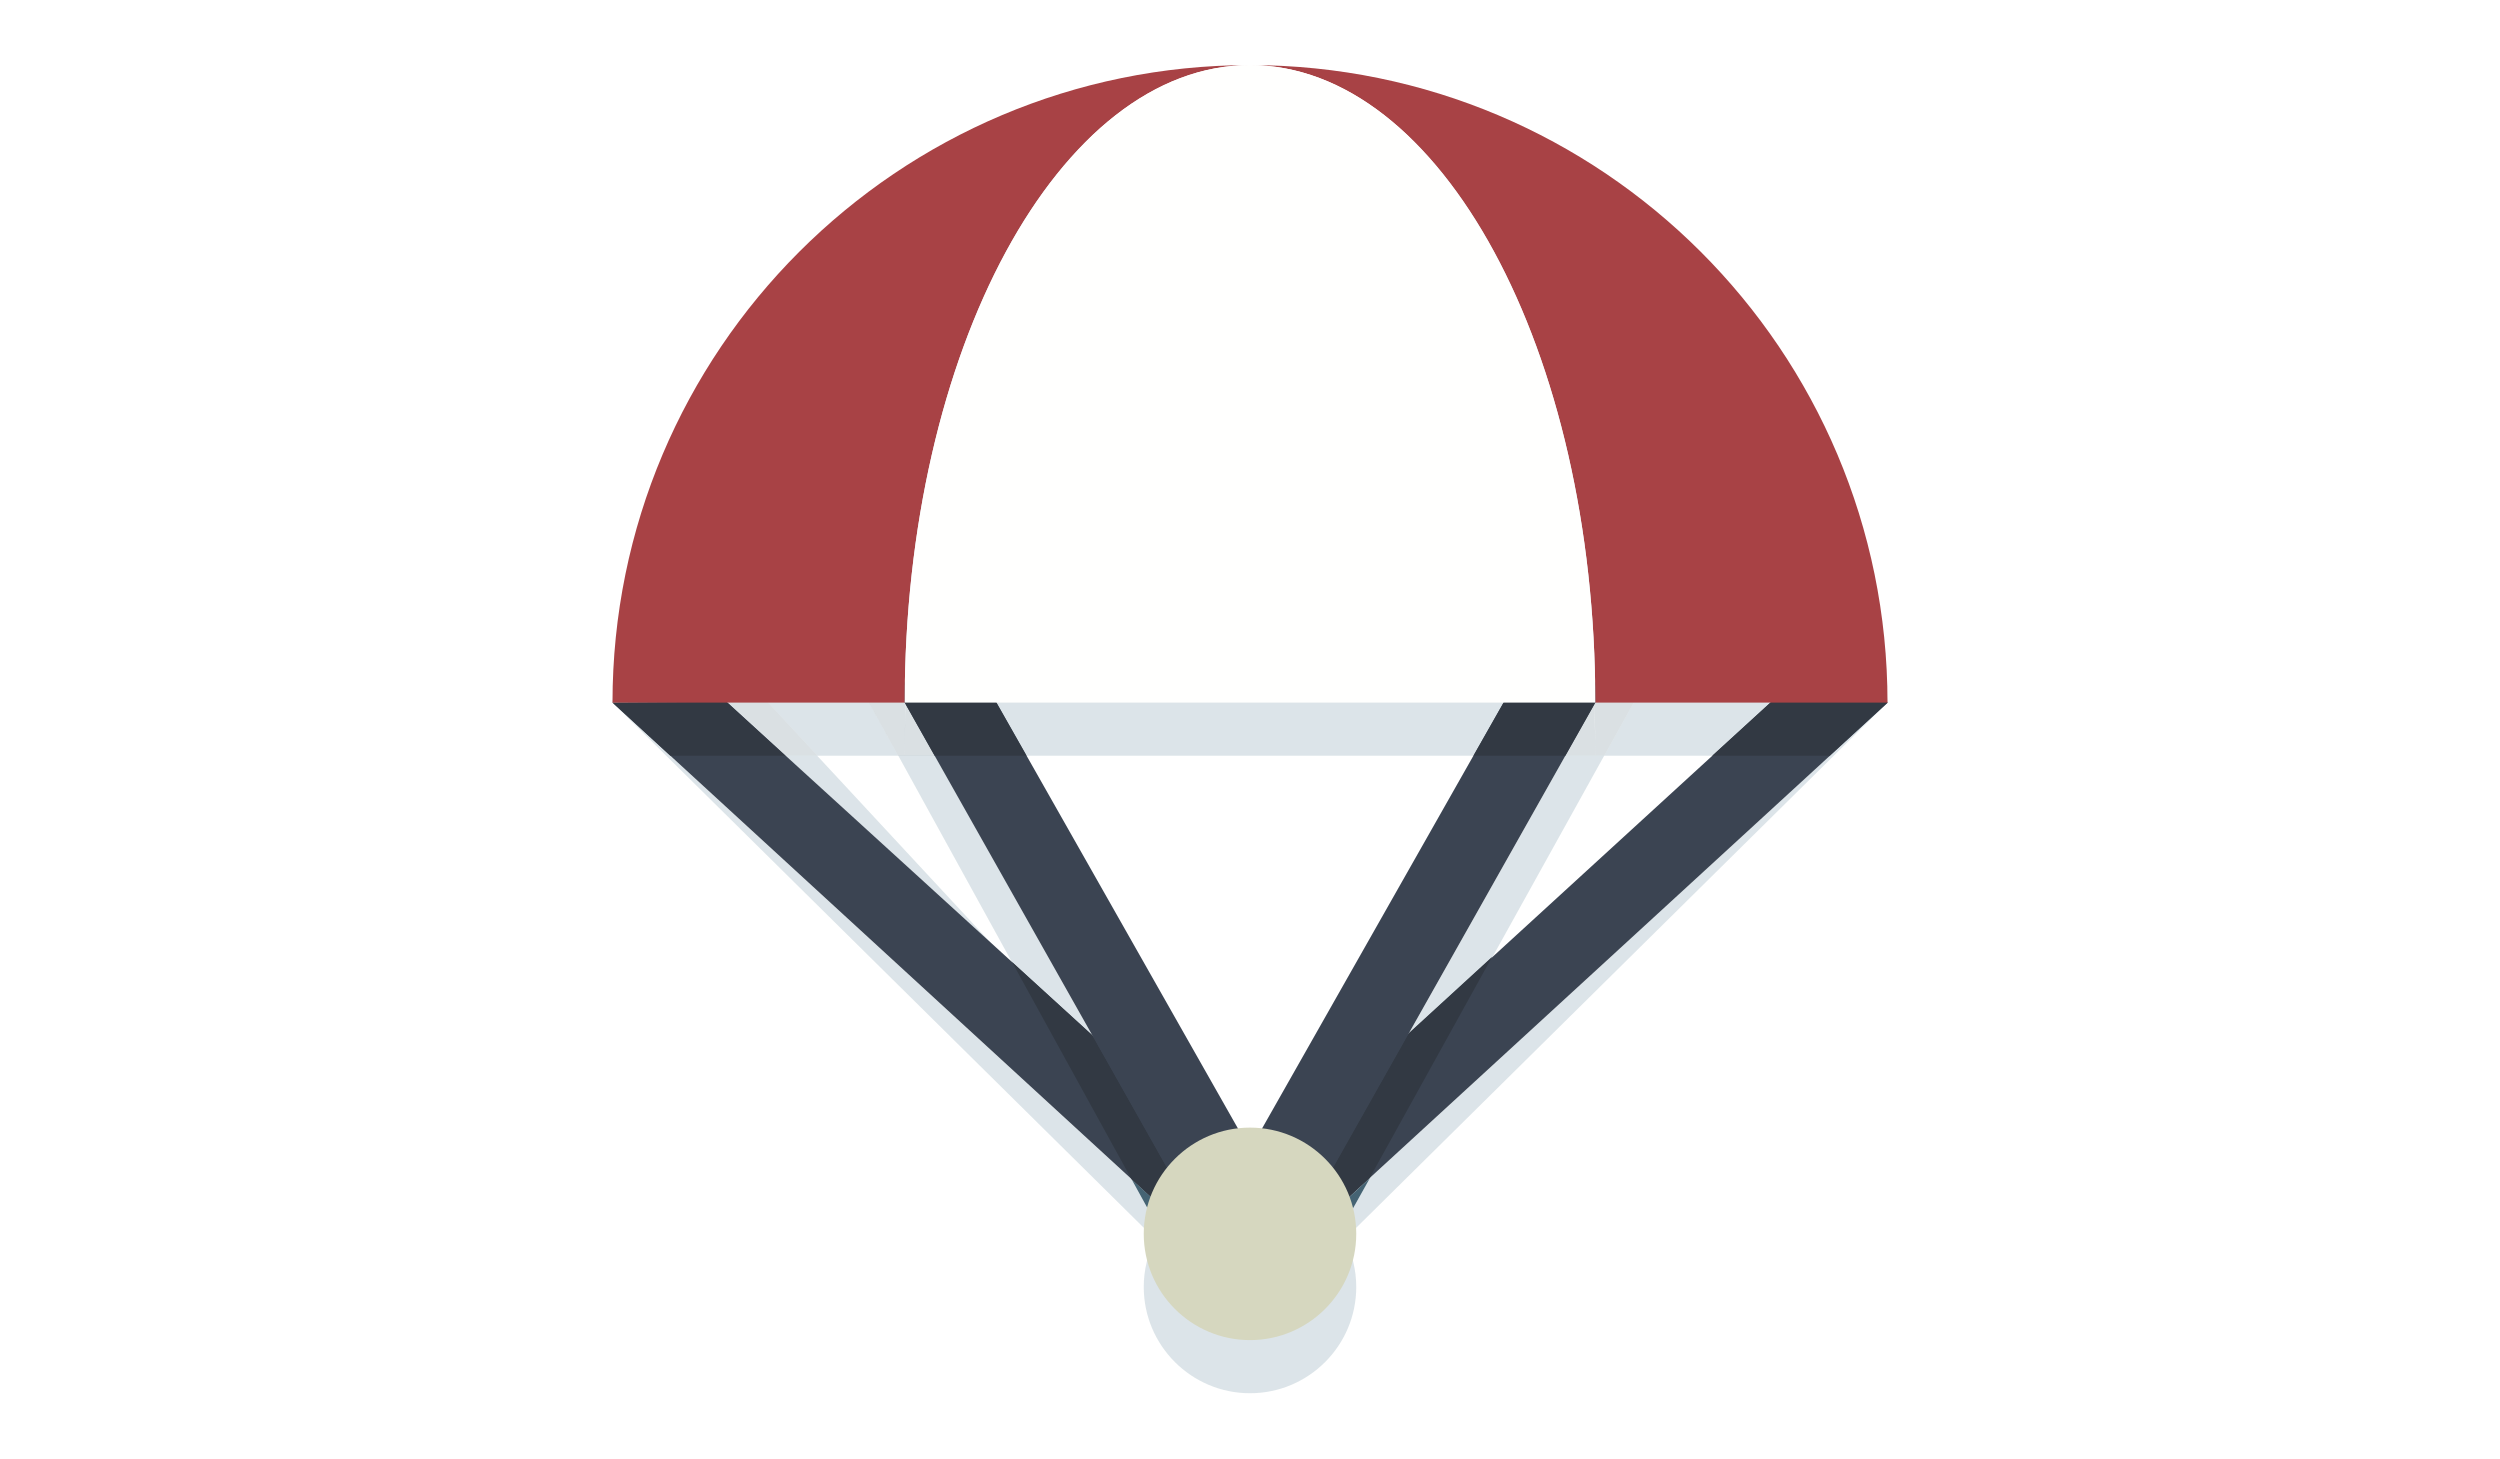
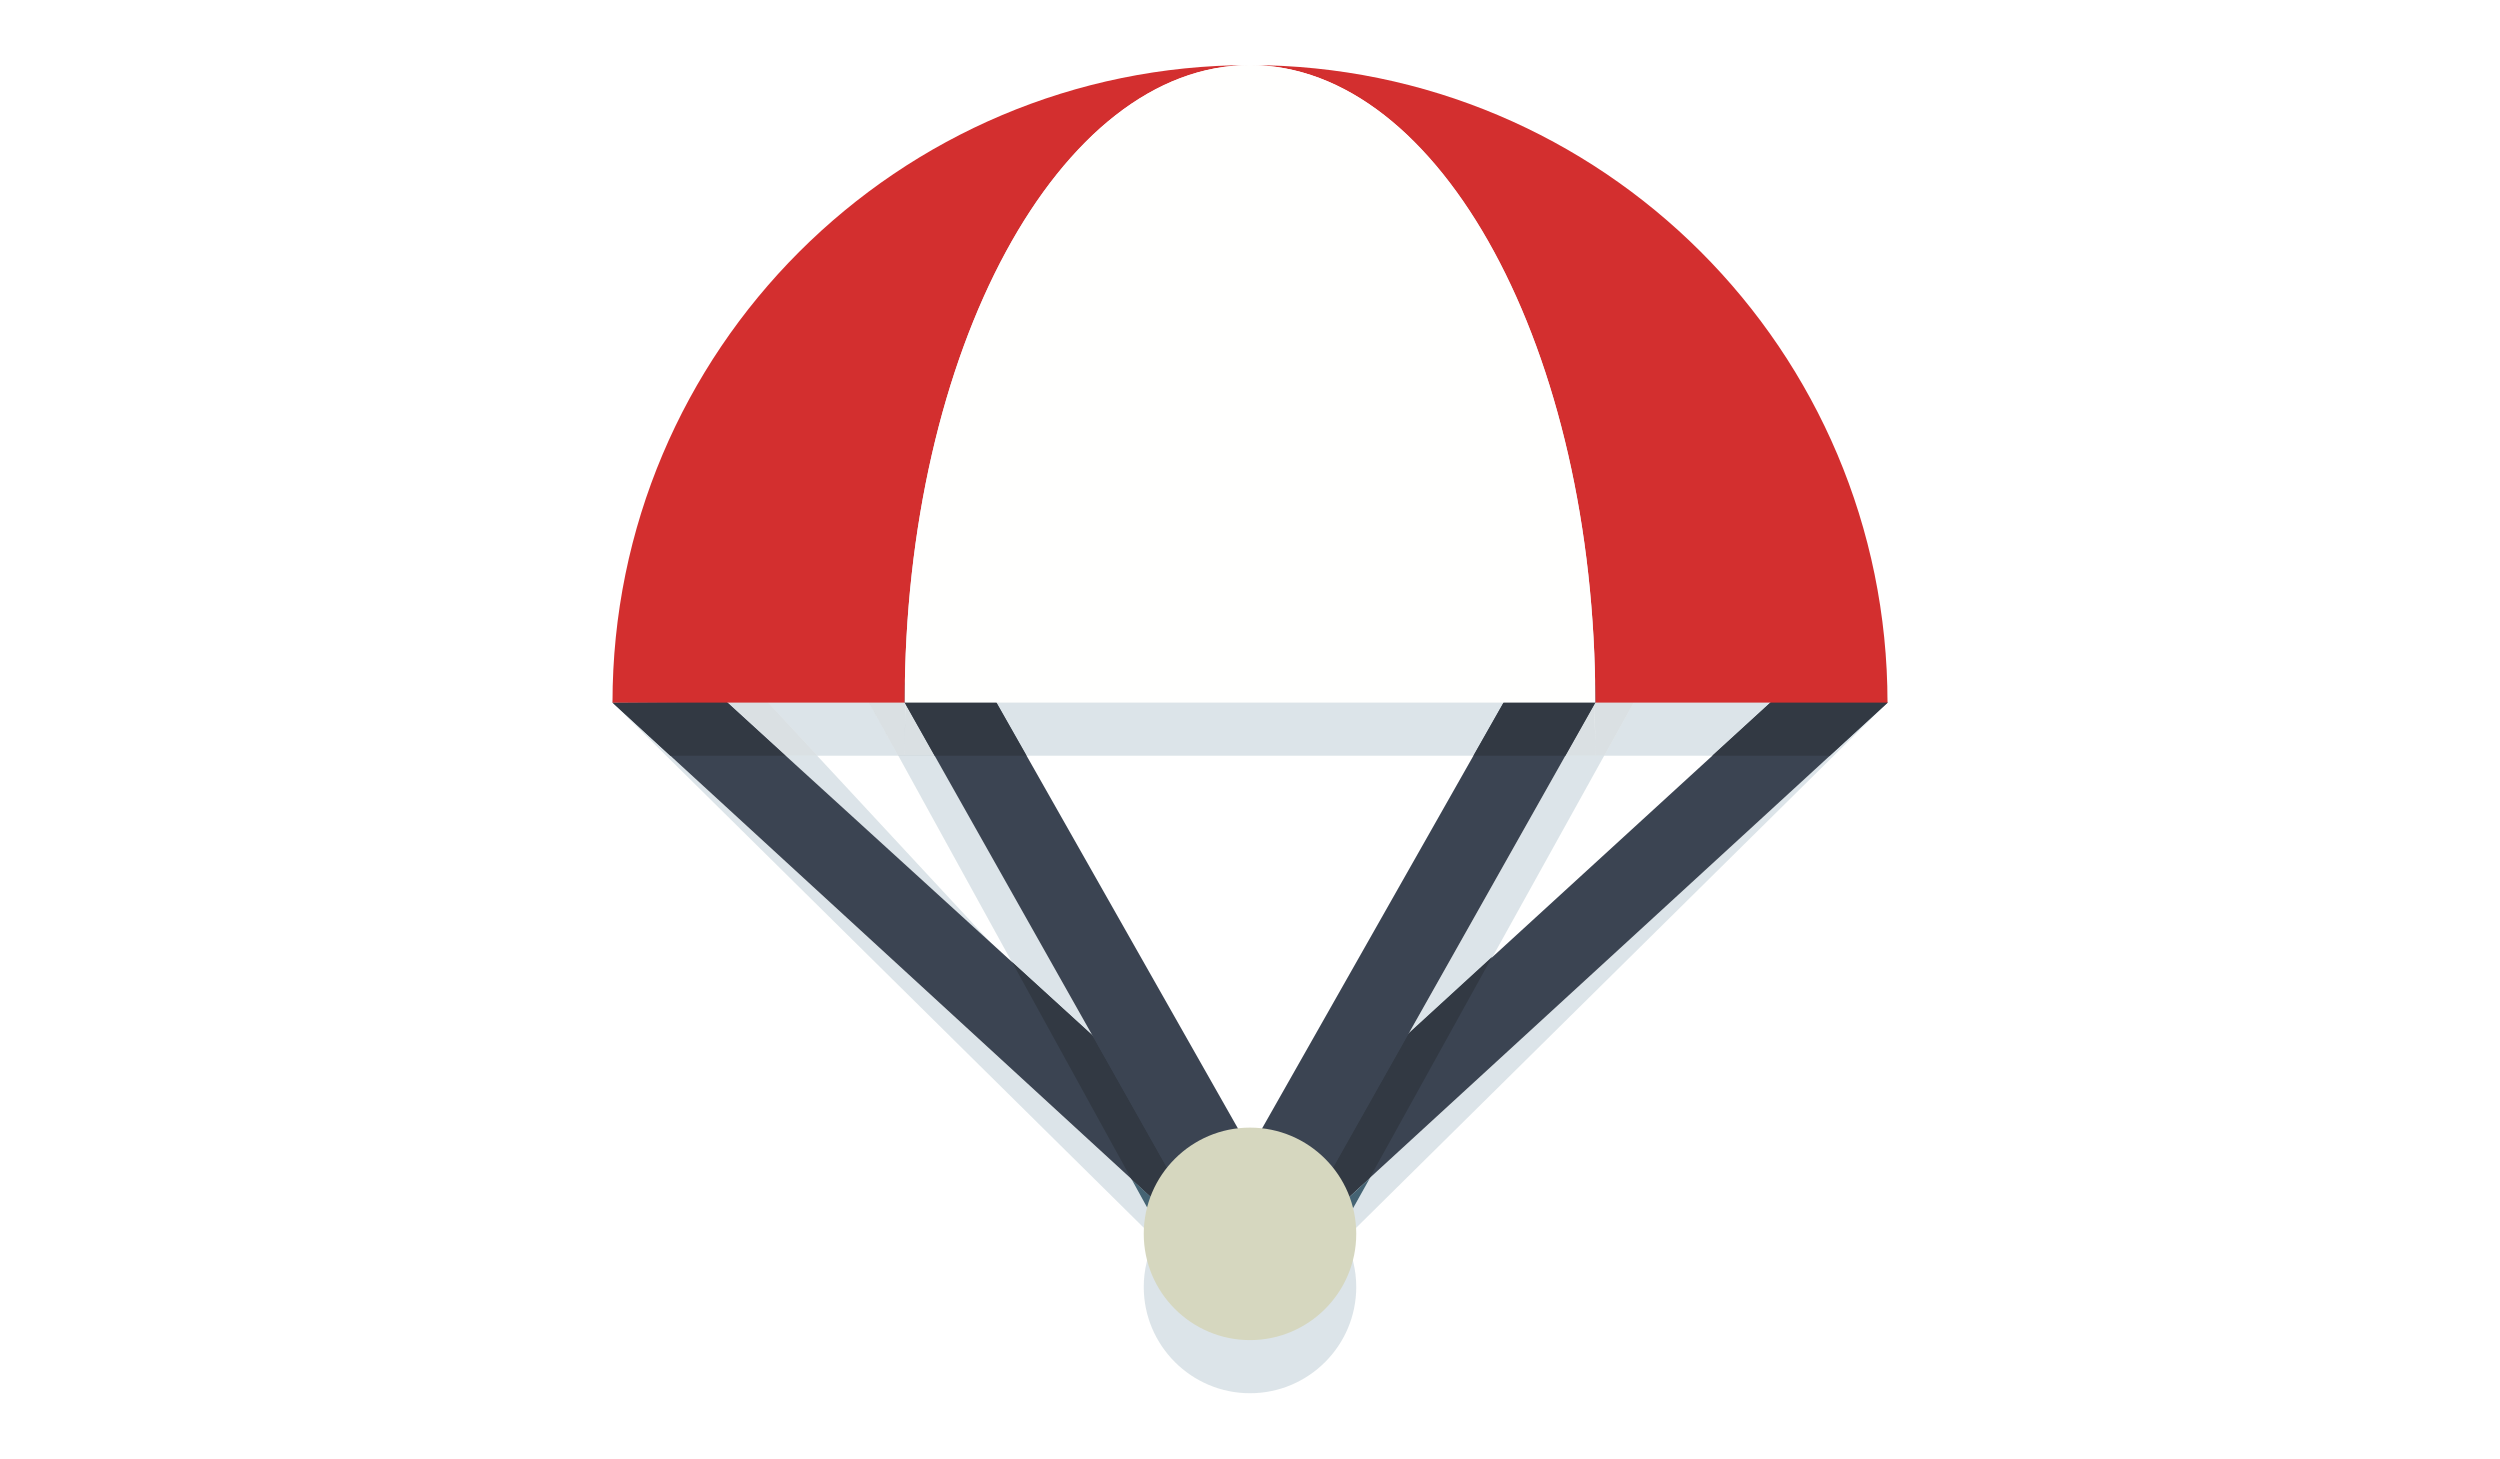
<svg xmlns="http://www.w3.org/2000/svg" version="1.1" id="Tasdeer-Logo" x="0px" y="0px" width="960px" height="560px" viewBox="0 0 960 560" enable-background="new 0 0 960 560" xml:space="preserve">
  <g>
    <path opacity="0.2" fill="#517A8F" d="M516.4,475.8c-0.5-1.1-1.1-2.1-1.7-3.1l11.3-20.4l198.8-182.5L516.4,475.8 M443.6,475.8   l-208.4-206l199.3,183l10.9,19.8C444.7,473.6,444.1,474.7,443.6,475.8 M380.9,362.5l-79.3-72.3h12.2L380.9,362.5" />
    <path fill="#3B4452" d="M480,489.1c-3.9,0-7.6-1.5-10.5-4.2L235.2,269.8l43.8-0.3l201,183.2L710.2,242c1.8,2.3,4.4,7.9,6.2,11.9   c2.6,5.6,5.2,11.4,8.4,16L490.5,484.9C487.6,487.6,483.9,489.1,480,489.1" />
    <path fill="#456373" d="M514.7,472.7c-1.3-2.1-2.8-4.1-4.4-5.9l15.8-14.5L514.7,472.7 M445.4,472.6l-10.9-19.8l15.3,14   C448.1,468.6,446.7,470.5,445.4,472.6" />
    <path opacity="0.2" fill="#517A8F" d="M419.4,397.5l-30.9-28.2l-43.6-79.2h2.5c0-6.6,0.1-13.2,0.4-19.7c-0.3,6.5-0.4,13-0.4,19.7   h11.5L419.4,397.5 M540.9,397l60.2-106.8h11.5c0-6.6-0.1-13.2-0.4-19.7c0.3,6.5,0.4,13,0.4,19.7h3.4l-42.9,77.3L540.9,397" />
    <path fill="#323943" d="M510.2,466.8c-1.7-1.9-3.7-3.7-5.8-5.3l36.4-64.6l32.2-29.5L526,452.3L510.2,466.8 M449.8,466.8l-15.3-14   l-45.9-83.4l30.9,28.2l36.1,64C453.4,463.1,451.5,464.9,449.8,466.8" />
    <path fill="#3B4452" d="M480,489.1c-5.7,0-10.8-3.1-13.5-8.1L347.4,269.8c-2.1-4,1.5-12.1,2.2-17.3c0.7-5.2,2.9-9.1,5.9-10.7   c2.2-1.2,4.7-1.8,7.2-1.8c5.7,0,6.3,5.5,9,10.5l108.3,191l108.3-191c2.7-5,3.3-10.5,9-10.5c2.5,0,5,0.6,7.2,1.8   c3.1,1.6,5.2,5.5,5.9,10.7c0.7,5.2,4.3,13.3,2.2,17.3L493.5,481C490.8,486,485.7,489.1,480,489.1" />
    <path opacity="0.2" fill="#517A8F" d="M657.5,290.2H616l17-30.6c0.4-0.8,0.3-1-0.1-1c-0.6,0-2,0.7-3.6,1.3   c-1.6,0.7-3.3,1.3-4.6,1.3c-1,0-1.8-0.4-1.9-1.6c-0.7-5.2-7.1-8.6-10.2-10.2c-0.1,0-0.1-0.1-0.2-0.1c-0.4,0-0.9,0.4-1.5,1.1   C600.6,134.2,545.9,45.4,480,45.4c128.3,0,234.4,98.7,244.8,224.4v0c-1.1-1.6-2.9-4.7-4.8-8.3c-1.2-2.5-2.4-5-3.6-7.6   c-1.8-3.9-4.4-9.6-6.2-11.9c-0.1-0.3-0.3-0.5-0.3-0.5c-0.1,0-0.2,0.3-0.2,0.9L657.5,290.2" />
    <path fill="#456373" d="M702.6,290.2l22.2-20.4L702.6,290.2 M724.8,269.8c-1.8-2.5-3.3-5.3-4.8-8.3   C721.9,265.1,723.7,268.2,724.8,269.8 M709.6,242.4c0-0.6,0.1-0.9,0.2-0.9c0.1,0,0.2,0.1,0.3,0.4L709.6,242.4" />
    <path fill="#323943" d="M702.6,290.2h-45.1l52.2-47.7l0.5-0.5c1.8,2.3,4.4,7.9,6.2,11.9c1.2,2.5,2.3,5.1,3.6,7.6   c1.5,3,3.1,5.9,4.8,8.3v0L702.6,290.2" />
    <path opacity="0.2" fill="#456373" d="M616,290.2h-3.4c0-6.6-0.1-13.2-0.4-19.7l0.4-0.7c1.6-3,0-8.3-1.2-13   c-0.2-2.1-0.3-4.2-0.5-6.4c0.6-0.7,1.2-1.1,1.5-1.1c0.1,0,0.1,0,0.2,0.1c3.1,1.6,9.5,5,10.2,10.2c0.2,1.2,0.9,1.6,1.9,1.6   c1.3,0,3-0.7,4.6-1.3c1.6-0.7,3-1.3,3.6-1.3c0.4,0,0.5,0.3,0.1,1L616,290.2" />
    <path fill="#323943" d="M612.2,270.5c-0.2-4.6-0.5-9.2-0.8-13.7c1.2,4.7,2.8,10,1.2,13L612.2,270.5" />
    <path opacity="0.2" fill="#517A8F" d="M344.9,290.2h-31L276,249.4l-40.8,20.4C247.7,146.4,353.3,45.4,480,45.4   c-63.4,0-116.5,82.2-129.5,192.1c-0.5-0.2-0.9-0.2-1.3-0.2c-0.9,0-1.6,0.5-1.8,2c-0.2,1.2-2,1.6-4.7,1.6c-3.4,0-8.1-0.7-12.6-1.3   c-4.5-0.7-8.8-1.3-11.2-1.3c-1.6,0-2.4,0.3-2,1L344.9,290.2" />
    <path opacity="0.2" fill="#456373" d="M313.9,290.2h-12.2L279,269.5l-43.8,0.3l40.8-20.4L313.9,290.2 M257.4,290.2l-22.2-20.4   L257.4,290.2" />
    <path fill="#323943" d="M301.6,290.2h-44.2l-22.2-20.4l43.8-0.3L301.6,290.2" />
    <path opacity="0.2" fill="#456373" d="M347.4,290.2h-2.5l-28.1-51c-0.4-0.8,0.4-1,2-1c2.4,0,6.7,0.7,11.2,1.3   c4.5,0.7,9.2,1.3,12.6,1.3c2.7,0,4.6-0.4,4.7-1.6c0.2-1.5,0.9-2,1.8-2c0.4,0,0.8,0.1,1.3,0.2c-0.8,6.4-1.4,12.9-1.9,19.4   c-1.2,4.7-2.8,10-1.2,13l0.4,0.7C347.6,277,347.4,283.6,347.4,290.2" />
    <path fill="#323943" d="M347.8,270.5l-0.4-0.7c-1.6-3,0-8.3,1.2-13C348.3,261.4,348,265.9,347.8,270.5" />
    <path opacity="0.2" fill="#456373" d="M612.6,290.2h-11.5l11.1-19.7C612.4,277,612.6,283.6,612.6,290.2" />
    <path opacity="0.2" fill="#517A8F" d="M565.8,290.2H394.2l-22.6-39.8c-2.7-5-3.3-10.5-9-10.5c-1,0-2,0.1-3,0.3   c-0.7-0.7-1.3-1.1-1.8-1.1c-0.1,0-0.3,0-0.4,0.1c-0.3,0.2-0.7,0.3-1.1,0.3c-1.1,0-2.4-0.6-3.7-1.1c-0.8-0.3-1.5-0.7-2.2-0.9   c13-109.8,66.1-192.1,129.5-192.1c65.9,0,120.6,88.8,130.9,205.1c-0.2,0.2-0.4,0.5-0.6,0.8c-0.9-4.5-2.9-8-5.7-9.5   c-2.3-1.2-4.7-1.8-7.2-1.8c-5.7,0-6.3,5.5-9,10.5L565.8,290.2" />
    <path opacity="0.2" fill="#456373" d="M358.9,290.2h-11.5c0-6.6,0.1-13.2,0.4-19.7L358.9,290.2 M348.6,256.8   c0.5-6.5,1.1-13,1.9-19.4c0.7,0.2,1.5,0.5,2.2,0.9c1.3,0.6,2.6,1.1,3.7,1.1c0.4,0,0.8-0.1,1.1-0.3c0.1-0.1,0.2-0.1,0.4-0.1   c0.5,0,1.1,0.4,1.8,1.1c-1.5,0.3-2.9,0.8-4.3,1.5c-3.1,1.7-5.2,5.6-5.9,10.7C349.4,253.8,349,255.3,348.6,256.8 M611.4,256.9   c-0.4-1.6-0.8-3.1-0.9-4.4c-0.1-0.4-0.1-0.8-0.2-1.2l0.6-0.7C611.1,252.6,611.2,254.7,611.4,256.9" />
    <path fill="#323943" d="M601.1,290.2h-35.3l22.6-39.8c2.7-5,3.3-10.5,9-10.5c2.5,0,5,0.6,7.2,1.8c2.8,1.5,4.8,4.9,5.7,9.5l0.2,1.2   c0.2,1.3,0.5,2.8,0.9,4.4c0.3,4.5,0.6,9.1,0.8,13.7L601.1,290.2 M394.2,290.2h-35.3l-11.1-19.7c0.2-4.6,0.5-9.2,0.8-13.7   c0.4-1.6,0.8-3.1,0.9-4.4c0.7-5.2,2.9-9.1,5.9-10.7c1.3-0.7,2.8-1.2,4.3-1.5c0.9-0.2,1.9-0.3,2.9-0.3c5.7,0,6.3,5.5,9,10.5   L394.2,290.2" />
-     <path fill="#A84245" d="M612.6,269.8h112.2C724.8,134.6,615.2,25,480,25C553.2,25,612.6,134.6,612.6,269.8 M480,25   c-135.2,0-244.8,109.6-244.8,244.8h112.2C347.4,134.6,406.8,25,480,25" />
+     <path fill="#D32F2F" d="M612.6,269.8h112.2C724.8,134.6,615.2,25,480,25C553.2,25,612.6,134.6,612.6,269.8 M480,25   c-135.2,0-244.8,109.6-244.8,244.8h112.2C347.4,134.6,406.8,25,480,25" />
    <path fill="#FFFFFE" d="M347.4,269.8h265.2C612.6,134.6,553.2,25,480,25S347.4,134.6,347.4,269.8" />
    <path opacity="0.2" fill="#517A8F" d="M480,535c-22.5,0-40.8-18.3-40.8-40.8c0-6.6,1.6-12.9,4.4-18.4l7.9,7.8l7.6,13.9   c1.8-0.4,3.6-0.7,5.4-1l5,4.9c2.9,2.7,6.6,4.2,10.5,4.2s7.6-1.5,10.5-4.2l7.4-7.3l5-0.1l5.9-10.7l7.6-7.5   c2.8,5.5,4.4,11.8,4.4,18.4C520.8,516.7,502.5,535,480,535" />
    <path fill="#456373" d="M480,505.6c-3.9,0-7.6-1.5-10.5-4.2l-5-4.9c11-1.7,22.1-2.1,33.4-2.3l-7.4,7.3   C487.6,504.1,483.9,505.6,480,505.6 M451.4,483.5l-7.9-7.8c0.6-1.1,1.2-2.2,1.8-3.2L451.4,483.5 M508.8,483.3l5.9-10.6   c0.6,1,1.2,2,1.7,3.1L508.8,483.3 M459.1,497.4l-7.6-13.9l13.1,12.9C462.7,496.8,460.9,497.1,459.1,497.4 M497.9,494.1l10.9-10.8   l-5.9,10.7L497.9,494.1" />
    <path fill="#3C505B" d="M464.5,496.4l-13.1-12.9l-6-11c1.3-2.1,2.8-4,4.4-5.8l19.5,17.9c2.2,2.2,5.1,3.6,8.2,4.2h0.1   c0.6,0.1,1.2,0.2,1.8,0.2h1.3c0.8-0.1,1.5-0.1,2.3-0.3h0c3-0.6,5.7-2,7.8-4.1l19.5-17.9c1.7,1.8,3.2,3.8,4.5,5.9l-5.9,10.6   l-10.9,10.8C486.7,494.3,475.5,494.7,464.5,496.4" />
    <path fill="#2C3138" d="M480,489.1h0.1H480L480,489.1h0.2h0h0h0 M479.8,489.1L479.8,489.1L479.8,489.1 M480.2,489.1h-0.5h0h0h0    M480.3,489.1h-0.6h0h0 M480.3,489.1L480.3,489.1L480.3,489.1 M480.4,489.1L480.4,489.1L480.4,489.1 M479.6,489.1L479.6,489.1   L479.6,489.1 M479.6,489.1h0.8h0h0 M480.4,489.1L480.4,489.1L480.4,489.1 M479.6,489.1L479.6,489.1L479.6,489.1 M480.5,489.1h-1   H480.5L480.5,489.1L480.5,489.1 M479.5,489.1L479.5,489.1L479.5,489.1 M480.6,489.1L480.6,489.1L480.6,489.1 M479.4,489.1   L479.4,489.1L479.4,489.1 M480.6,489.1L480.6,489.1L480.6,489.1 M479.4,489.1L479.4,489.1L479.4,489.1 M480.7,489.1   c0.8-0.1,1.5-0.1,2.2-0.3C482.2,489,481.4,489,480.7,489.1 M479.3,489.1c-0.6,0-1.2-0.1-1.8-0.2C478.1,489,478.7,489,479.3,489.1    M477.5,488.9L477.5,488.9L477.5,488.9l5.4-0.1h0h0 M490.7,484.7c1.1-1.1,2-2.3,2.8-3.7l11-19.5c2.1,1.6,4,3.3,5.8,5.2L490.7,484.7    M469.3,484.7l-19.5-17.9c1.7-1.9,3.7-3.7,5.8-5.3l11,19.5C467.3,482.4,468.2,483.6,469.3,484.7" />
    <path fill="#323943" d="M480,489.1h-0.6c-0.6,0-1.2-0.1-1.8-0.2h-0.1c-3.1-0.5-5.9-2-8.2-4.2c-1.1-1.1-2-2.3-2.8-3.7l-11-19.5   c6.8-5.1,15.3-8.2,24.5-8.2c9.2,0,17.6,3,24.5,8.2l-11,19.5c-0.7,1.4-1.7,2.6-2.8,3.7c-2.1,2.1-4.8,3.5-7.8,4.1h0   c-0.8,0.2-1.5,0.2-2.3,0.3L480,489.1" />
    <path fill="#D6D7BF" d="M520.8,473.8c0,22.5-18.3,40.8-40.8,40.8s-40.8-18.3-40.8-40.8c0-22.5,18.3-40.8,40.8-40.8   S520.8,451.3,520.8,473.8" />
  </g>
</svg>
